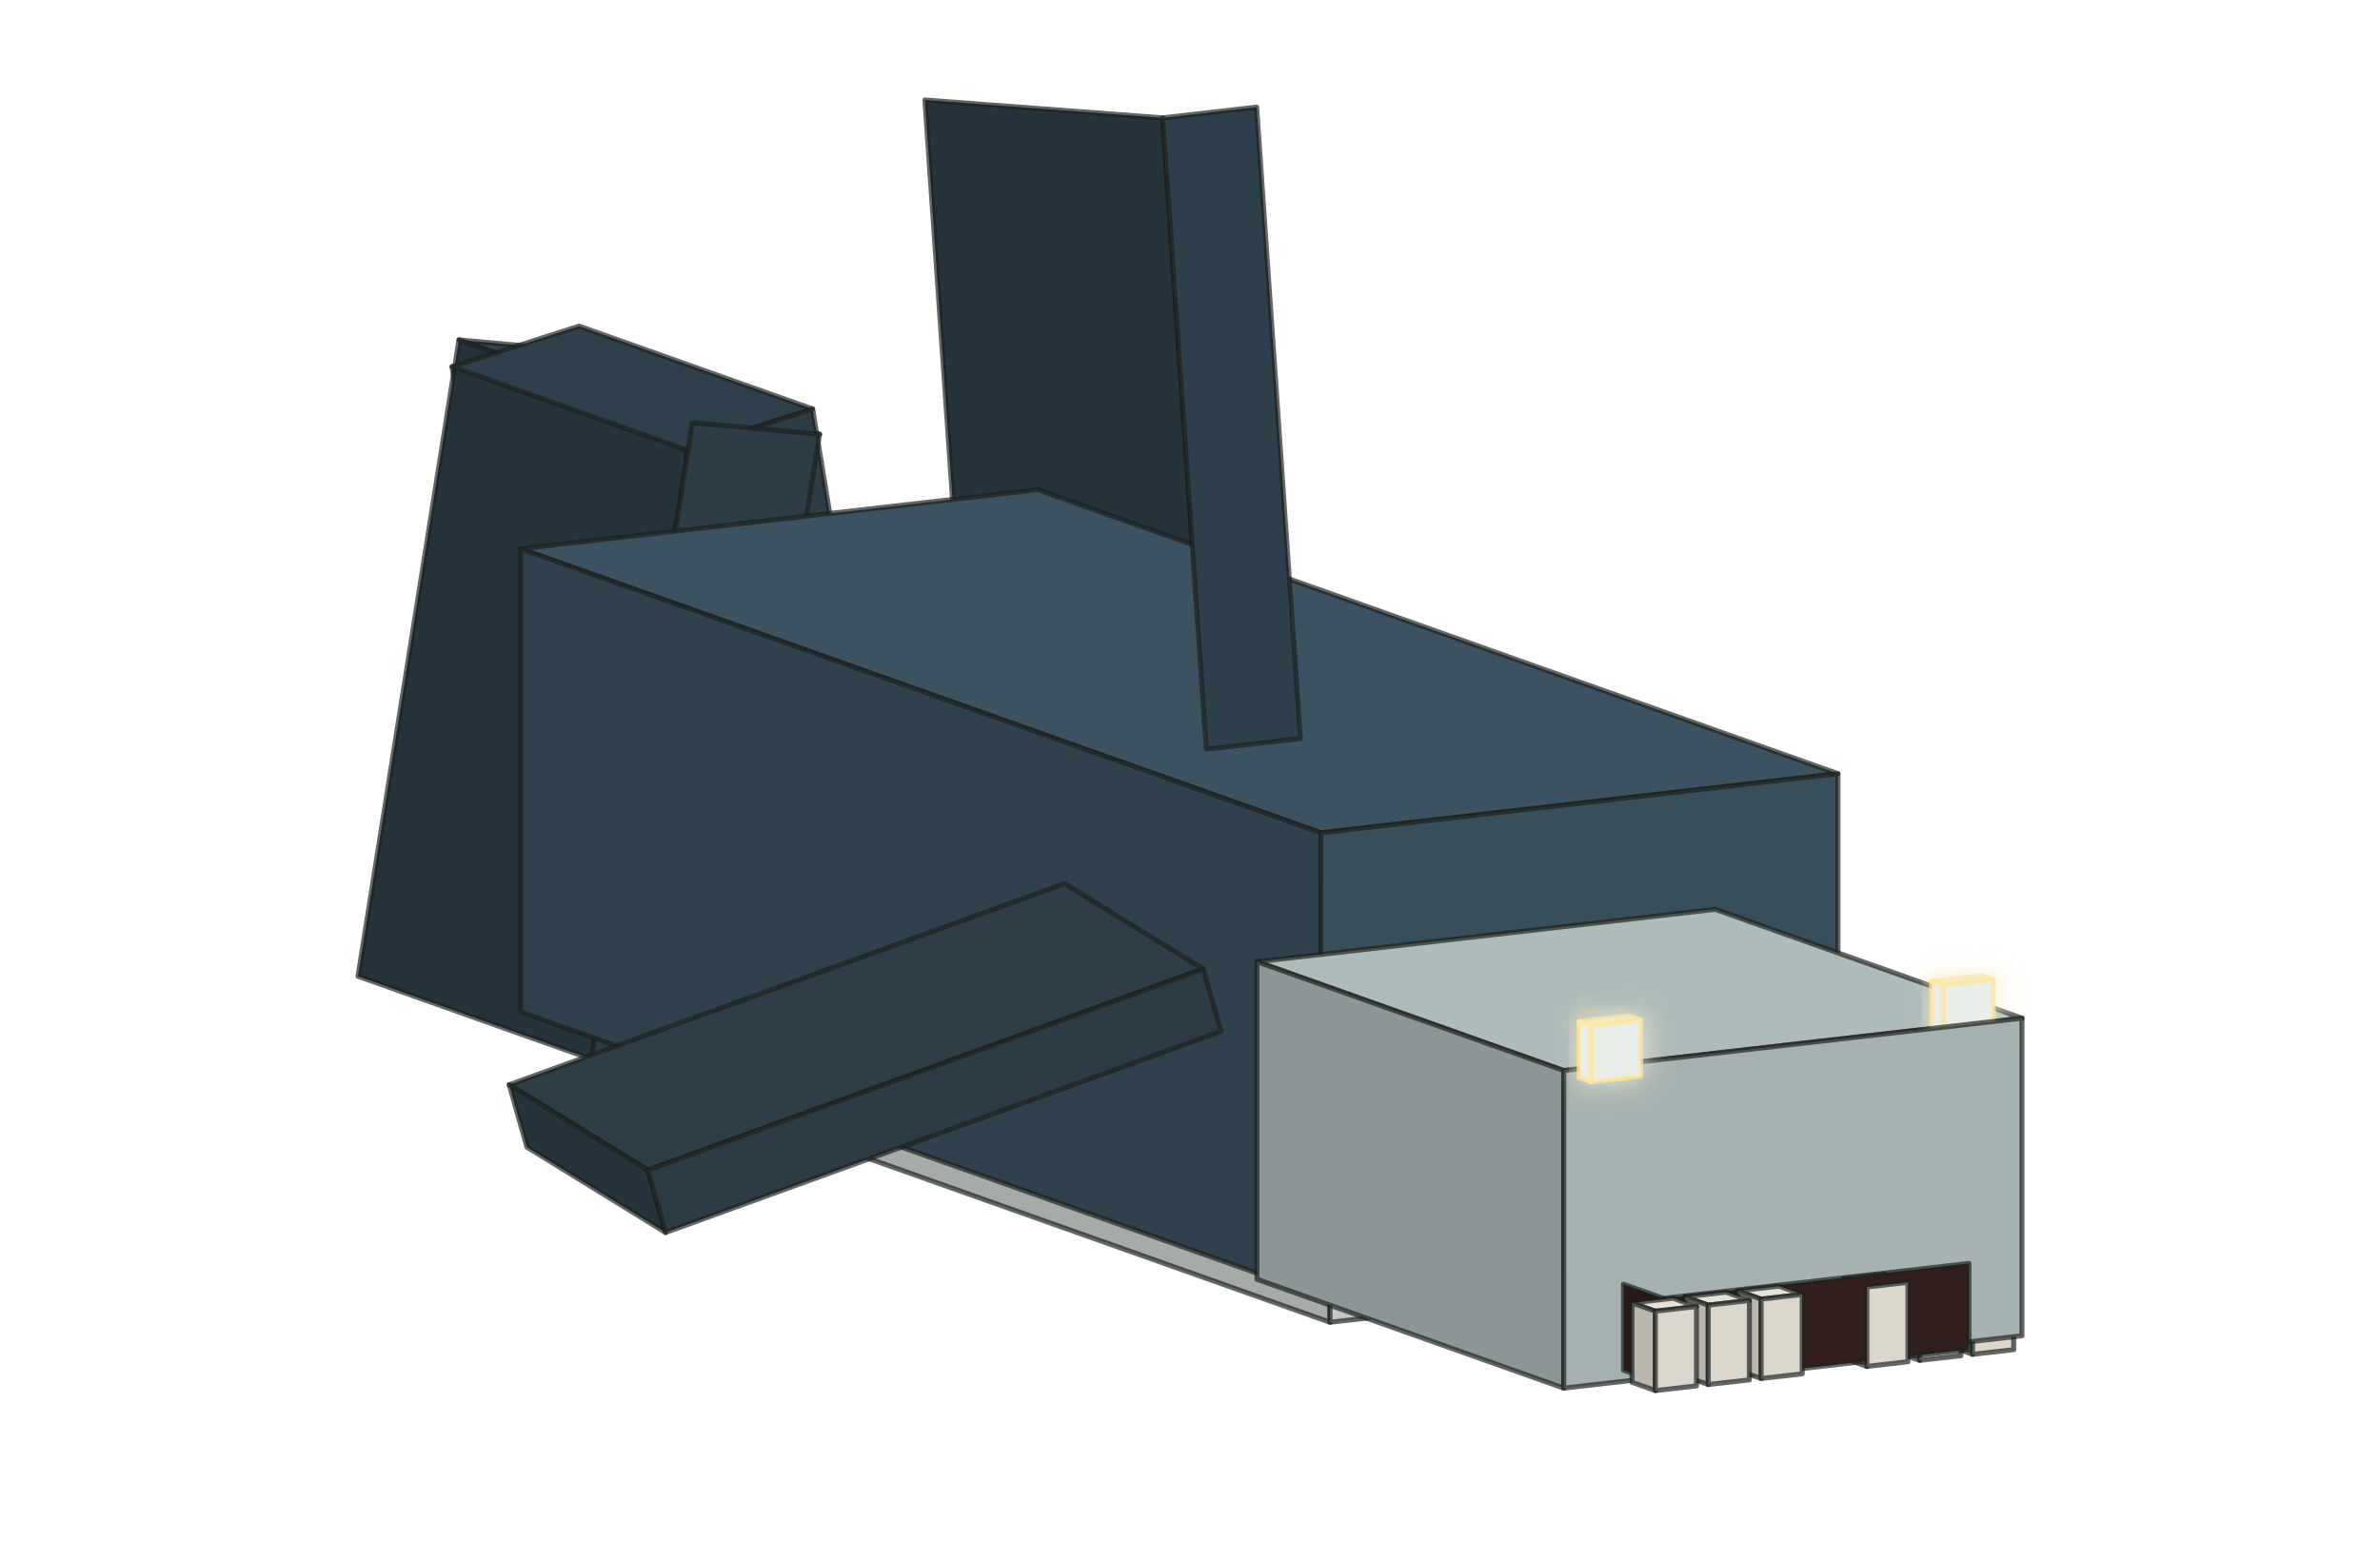
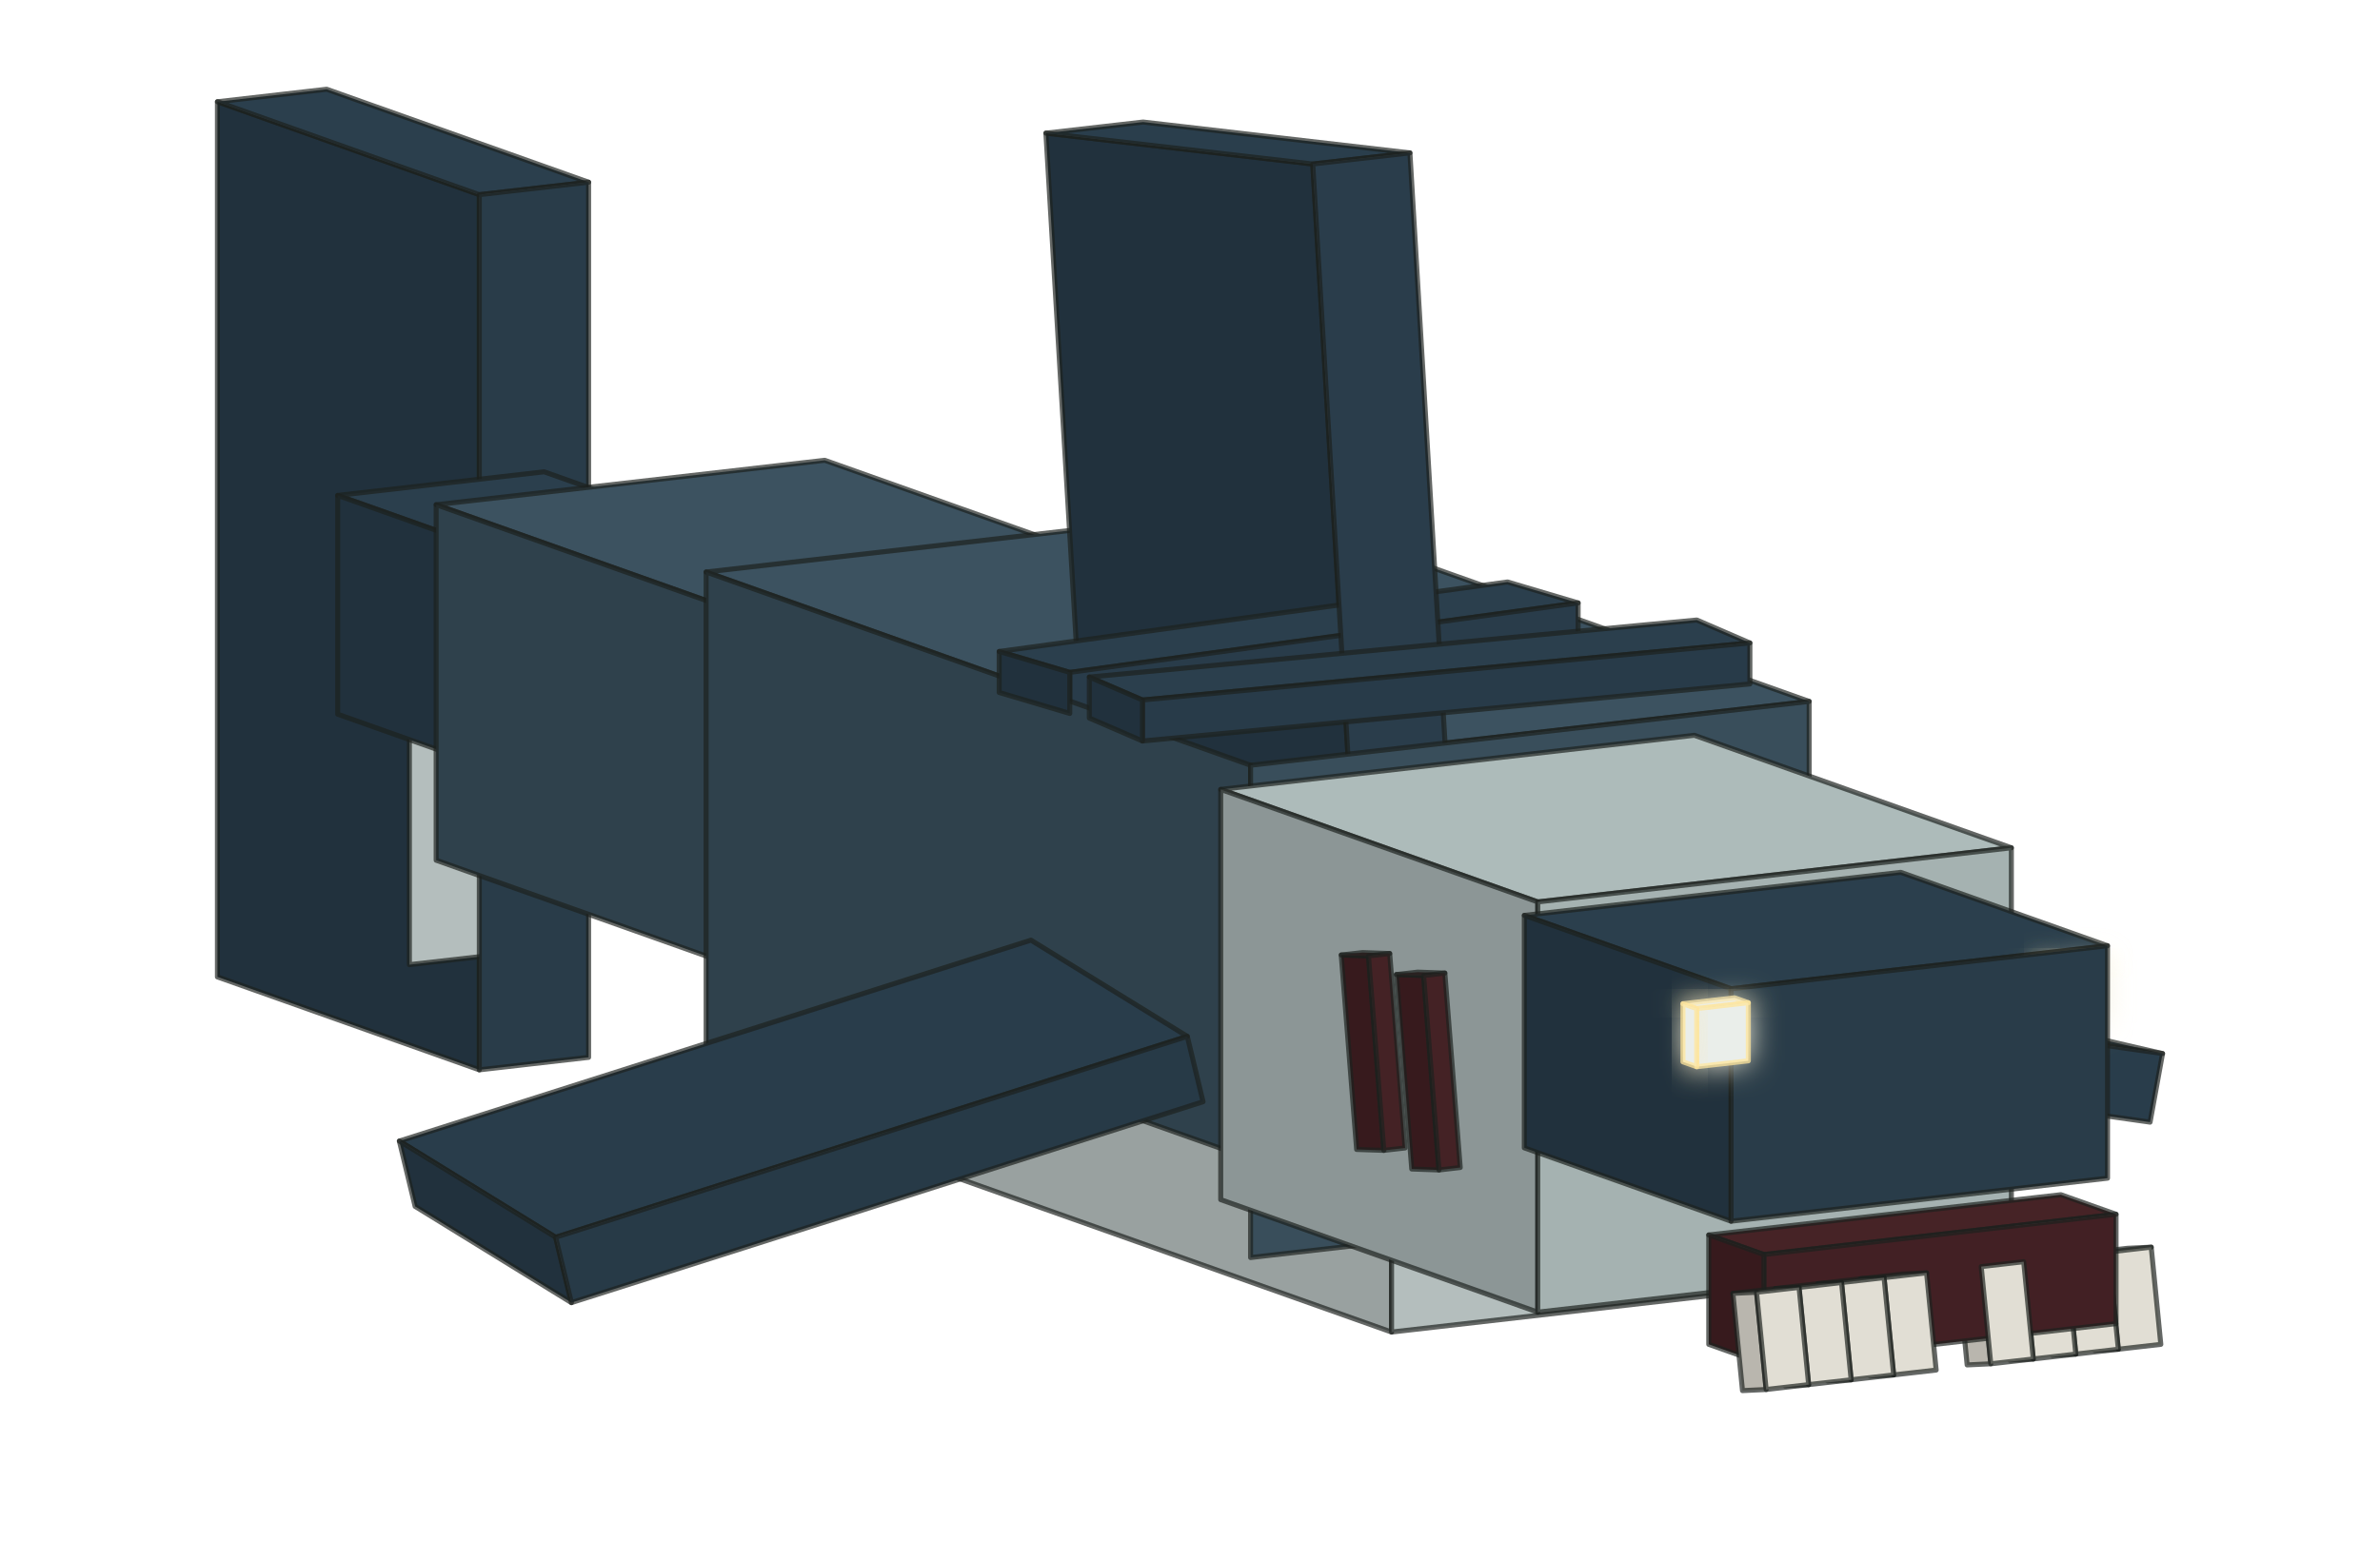
<svg xmlns="http://www.w3.org/2000/svg" width="640" height="420" viewBox="0 0 640 420" role="img" aria-labelledby="portrait-title">
  <defs>
    <filter id="portrait-glow" x="-80%" y="-80%" width="260%" height="260%">
      <feGaussianBlur stdDeviation="4" result="blur" />
      <feMerge>
        <feMergeNode in="blur" />
        <feMergeNode in="SourceGraphic" />
      </feMerge>
    </filter>
    <filter id="portrait-shadow" x="-40%" y="-80%" width="180%" height="260%">
      <feGaussianBlur stdDeviation="8" />
    </filter>
  </defs>
  <g>
-     <polygon points="211.47,285.87 184.31,120.91 121.55,98.63 148.70,263.59" fill="#24333c" stroke="#1c211e" stroke-opacity=".68" stroke-width="1.35" stroke-linejoin="round" vector-effect="non-scaling-stroke" />
-     <polygon points="220.39,116.79 157.62,94.51 123.42,91.41 186.19,113.69" fill="#30424d" stroke="#1c211e" stroke-opacity=".68" stroke-width="1.35" stroke-linejoin="round" vector-effect="non-scaling-stroke" />
-     <polygon points="159.04,284.85 186.19,113.69 123.42,91.41 96.27,262.57" fill="#24333c" stroke="#1c211e" stroke-opacity=".68" stroke-width="1.35" stroke-linejoin="round" vector-effect="non-scaling-stroke" />
-     <polygon points="218.51,109.99 155.74,87.71 121.55,98.63 184.31,120.91" fill="#2e404b" stroke="#1c211e" stroke-opacity=".68" stroke-width="1.35" stroke-linejoin="round" vector-effect="non-scaling-stroke" />
-     <polygon points="245.66,274.95 218.51,109.99 184.31,120.91 211.47,285.87" fill="#2c3d48" stroke="#1c211e" stroke-opacity=".68" stroke-width="1.35" stroke-linejoin="round" vector-effect="non-scaling-stroke" />
-     <polygon points="193.23,287.95 220.39,116.79 186.19,113.69 159.04,284.85" fill="#2c3d48" stroke="#1c211e" stroke-opacity=".68" stroke-width="1.35" stroke-linejoin="round" vector-effect="non-scaling-stroke" />
-     <polygon points="529.04,274.12 450.32,255.90 331.80,232.43 410.52,250.65" fill="#2f424d" stroke="#1c211e" stroke-opacity=".68" stroke-width="1.35" stroke-linejoin="round" vector-effect="non-scaling-stroke" />
-     <polygon points="439.80,314.20 287.36,260.10 205.21,269.49 357.65,323.60" fill="#ccd4d1" stroke="#1c211e" stroke-opacity=".68" stroke-width="1.35" stroke-linejoin="round" vector-effect="non-scaling-stroke" />
-     <polygon points="324.40,201.50 312.64,31.70 248.71,26.89 260.47,196.69" fill="#24333c" stroke="#1c211e" stroke-opacity=".68" stroke-width="1.35" stroke-linejoin="round" vector-effect="non-scaling-stroke" />
-     <polygon points="525.25,291.89 529.04,274.12 410.52,250.65 406.73,268.41" fill="#2d3f4a" stroke="#1c211e" stroke-opacity=".68" stroke-width="1.35" stroke-linejoin="round" vector-effect="non-scaling-stroke" />
-     <polygon points="494.24,208.08 279.04,131.70 140.01,147.59 355.21,223.98" fill="#3c5260" stroke="#1c211e" stroke-opacity=".68" stroke-width="1.35" stroke-linejoin="round" vector-effect="non-scaling-stroke" />
-     <polygon points="406.73,268.41 410.52,250.65 331.80,232.43 328.02,250.19" fill="#24333c" stroke="#1c211e" stroke-opacity=".68" stroke-width="1.35" stroke-linejoin="round" vector-effect="non-scaling-stroke" />
-     <polygon points="357.65,355.62 357.65,323.60 205.21,269.49 205.21,301.52" fill="#a5aba8" stroke="#1c211e" stroke-opacity=".68" stroke-width="1.35" stroke-linejoin="round" vector-effect="non-scaling-stroke" />
-     <polygon points="355.21,348.53 355.21,223.98 140.01,147.59 140.01,272.15" fill="#2f414c" stroke="#1c211e" stroke-opacity=".68" stroke-width="1.35" stroke-linejoin="round" vector-effect="non-scaling-stroke" />
-     <polygon points="349.68,198.61 337.92,28.81 312.64,31.70 324.40,201.50" fill="#2d3f4a" stroke="#1c211e" stroke-opacity=".68" stroke-width="1.35" stroke-linejoin="round" vector-effect="non-scaling-stroke" />
-     <polygon points="323.55,260.59 286.26,237.64 136.93,291.74 174.21,314.69" fill="#2d3e49" stroke="#1c211e" stroke-opacity=".68" stroke-width="1.35" stroke-linejoin="round" vector-effect="non-scaling-stroke" />
-     <polygon points="178.98,331.48 174.21,314.69 136.93,291.74 141.70,308.52" fill="#24333c" stroke="#1c211e" stroke-opacity=".68" stroke-width="1.35" stroke-linejoin="round" vector-effect="non-scaling-stroke" />
-     <polygon points="439.80,346.23 439.80,314.20 357.65,323.60 357.65,355.62" fill="#c2c9c7" stroke="#1c211e" stroke-opacity=".68" stroke-width="1.35" stroke-linejoin="round" vector-effect="non-scaling-stroke" />
-     <polygon points="328.32,277.38 323.55,260.59 174.21,314.69 178.98,331.48" fill="#2b3c47" stroke="#1c211e" stroke-opacity=".68" stroke-width="1.35" stroke-linejoin="round" vector-effect="non-scaling-stroke" />
-     <polygon points="494.24,332.64 494.24,208.08 355.21,223.98 355.21,348.53" fill="#394e5b" stroke="#1c211e" stroke-opacity=".68" stroke-width="1.35" stroke-linejoin="round" vector-effect="non-scaling-stroke" />
-     <polygon points="543.73,273.84 461.24,244.56 338.01,258.65 420.50,287.93" fill="#adbbba" stroke="#1c211e" stroke-opacity=".68" stroke-width="1.35" stroke-linejoin="round" vector-effect="non-scaling-stroke" />
-     <polygon points="420.50,373.34 420.50,287.93 338.01,258.65 338.01,344.06" fill="#8c9696" stroke="#1c211e" stroke-opacity=".68" stroke-width="1.35" stroke-linejoin="round" vector-effect="non-scaling-stroke" />
-     <polygon points="536.00,263.49 532.86,262.38 519.44,263.92 522.57,265.03" fill="#eaeeea" stroke="#ffe59a" stroke-opacity=".74" stroke-width="1.35" stroke-linejoin="round" vector-effect="non-scaling-stroke" filter="url(#portrait-glow)" />
-     <polygon points="536.00,278.62 536.00,263.49 522.57,265.03 522.57,280.15" fill="#eaeeea" stroke="#ffe59a" stroke-opacity=".74" stroke-width="1.35" stroke-linejoin="round" vector-effect="non-scaling-stroke" filter="url(#portrait-glow)" />
-     <polygon points="522.57,280.15 522.57,265.03 519.44,263.92 519.44,279.04" fill="#eaeeea" stroke="#ffe59a" stroke-opacity=".74" stroke-width="1.35" stroke-linejoin="round" vector-effect="non-scaling-stroke" filter="url(#portrait-glow)" />
-     <polygon points="541.51,341.63 535.23,339.40 524.18,340.67 530.45,342.89" fill="#e6e2d6" stroke="#1c211e" stroke-opacity=".68" stroke-width="1.35" stroke-linejoin="round" vector-effect="non-scaling-stroke" />
-     <polygon points="530.45,364.25 530.45,342.89 524.18,340.67 524.18,362.02" fill="#bab6ad" stroke="#1c211e" stroke-opacity=".68" stroke-width="1.35" stroke-linejoin="round" vector-effect="non-scaling-stroke" />
-     <polygon points="541.51,362.98 541.51,341.63 530.45,342.89 530.45,364.25" fill="#dbd7cc" stroke="#1c211e" stroke-opacity=".68" stroke-width="1.35" stroke-linejoin="round" vector-effect="non-scaling-stroke" />
-     <polygon points="527.29,343.25 521.02,341.03 509.96,342.29 516.23,344.52" fill="#e6e2d6" stroke="#1c211e" stroke-opacity=".68" stroke-width="1.35" stroke-linejoin="round" vector-effect="non-scaling-stroke" />
-     <polygon points="516.23,365.87 516.23,344.52 509.96,342.29 509.96,363.64" fill="#bab6ad" stroke="#1c211e" stroke-opacity=".68" stroke-width="1.35" stroke-linejoin="round" vector-effect="non-scaling-stroke" />
-     <polygon points="527.29,364.61 527.29,343.25 516.23,344.52 516.23,365.87" fill="#dbd7cc" stroke="#1c211e" stroke-opacity=".68" stroke-width="1.35" stroke-linejoin="round" vector-effect="non-scaling-stroke" />
-     <polygon points="529.47,339.80 518.71,335.98 436.56,345.38 447.32,349.19" fill="#372020" stroke="#1c211e" stroke-opacity=".68" stroke-width="1.35" stroke-linejoin="round" vector-effect="non-scaling-stroke" />
-     <polygon points="543.73,359.25 543.73,273.84 420.50,287.93 420.50,373.34" fill="#a5b2b1" stroke="#1c211e" stroke-opacity=".68" stroke-width="1.35" stroke-linejoin="round" vector-effect="non-scaling-stroke" />
-     <polygon points="513.07,344.88 506.80,342.65 495.74,343.92 502.01,346.14" fill="#e6e2d6" stroke="#1c211e" stroke-opacity=".68" stroke-width="1.35" stroke-linejoin="round" vector-effect="non-scaling-stroke" />
-     <polygon points="502.01,367.50 502.01,346.14 495.74,343.92 495.74,365.27" fill="#bab6ad" stroke="#1c211e" stroke-opacity=".68" stroke-width="1.35" stroke-linejoin="round" vector-effect="non-scaling-stroke" />
-     <polygon points="529.47,362.93 529.47,339.80 447.32,349.19 447.32,372.33" fill="#331e1e" stroke="#1c211e" stroke-opacity=".68" stroke-width="1.35" stroke-linejoin="round" vector-effect="non-scaling-stroke" />
-     <polygon points="513.07,366.23 513.07,344.88 502.01,346.14 502.01,367.50" fill="#dbd7cc" stroke="#1c211e" stroke-opacity=".68" stroke-width="1.35" stroke-linejoin="round" vector-effect="non-scaling-stroke" />
-     <polygon points="484.64,348.13 478.36,345.90 467.30,347.17 473.58,349.40" fill="#e6e2d6" stroke="#1c211e" stroke-opacity=".68" stroke-width="1.35" stroke-linejoin="round" vector-effect="non-scaling-stroke" />
-     <polygon points="447.32,372.33 447.32,349.19 436.56,345.38 436.56,368.51" fill="#2a1717" stroke="#1c211e" stroke-opacity=".68" stroke-width="1.35" stroke-linejoin="round" vector-effect="non-scaling-stroke" />
-     <polygon points="473.58,370.75 473.58,349.40 467.30,347.17 467.30,368.52" fill="#bab6ad" stroke="#1c211e" stroke-opacity=".68" stroke-width="1.35" stroke-linejoin="round" vector-effect="non-scaling-stroke" />
-     <polygon points="484.64,369.48 484.64,348.13 473.58,349.40 473.58,370.75" fill="#dbd7cc" stroke="#1c211e" stroke-opacity=".68" stroke-width="1.35" stroke-linejoin="round" vector-effect="non-scaling-stroke" />
-     <polygon points="470.42,349.76 464.14,347.53 453.08,348.79 459.36,351.02" fill="#e6e2d6" stroke="#1c211e" stroke-opacity=".68" stroke-width="1.35" stroke-linejoin="round" vector-effect="non-scaling-stroke" />
-     <polygon points="459.36,372.37 459.36,351.02 453.08,348.79 453.08,370.15" fill="#bab6ad" stroke="#1c211e" stroke-opacity=".68" stroke-width="1.35" stroke-linejoin="round" vector-effect="non-scaling-stroke" />
-     <polygon points="470.42,371.11 470.42,349.76 459.36,351.02 459.36,372.37" fill="#dbd7cc" stroke="#1c211e" stroke-opacity=".68" stroke-width="1.35" stroke-linejoin="round" vector-effect="non-scaling-stroke" />
-     <polygon points="456.20,351.38 449.92,349.16 438.86,350.42 445.14,352.65" fill="#e6e2d6" stroke="#1c211e" stroke-opacity=".68" stroke-width="1.35" stroke-linejoin="round" vector-effect="non-scaling-stroke" />
-     <polygon points="441.21,274.33 438.07,273.22 424.64,274.75 427.78,275.87" fill="#eaeeea" stroke="#ffe59a" stroke-opacity=".74" stroke-width="1.35" stroke-linejoin="round" vector-effect="non-scaling-stroke" filter="url(#portrait-glow)" />
-     <polygon points="445.14,374.00 445.14,352.65 438.86,350.42 438.86,371.77" fill="#bab6ad" stroke="#1c211e" stroke-opacity=".68" stroke-width="1.35" stroke-linejoin="round" vector-effect="non-scaling-stroke" />
-     <polygon points="441.21,289.46 441.21,274.33 427.78,275.87 427.78,290.99" fill="#eaeeea" stroke="#ffe59a" stroke-opacity=".74" stroke-width="1.35" stroke-linejoin="round" vector-effect="non-scaling-stroke" filter="url(#portrait-glow)" />
-     <polygon points="427.78,290.99 427.78,275.87 424.64,274.75 424.64,289.88" fill="#eaeeea" stroke="#ffe59a" stroke-opacity=".74" stroke-width="1.35" stroke-linejoin="round" vector-effect="non-scaling-stroke" filter="url(#portrait-glow)" />
-     <polygon points="456.20,372.74 456.20,351.38 445.14,352.65 445.14,374.00" fill="#dbd7cc" stroke="#1c211e" stroke-opacity=".68" stroke-width="1.35" stroke-linejoin="round" vector-effect="non-scaling-stroke" />
+     <polygon points="110.09,259.45 110.09,152.80 61.91,135.70 61.91,242.35" fill="#99a1a0" stroke="#1c211e" stroke-opacity=".68" stroke-width="1.35" stroke-linejoin="round" vector-effect="non-scaling-stroke" />
+     <polygon points="149.28,148.32 101.09,131.22 61.91,135.70 110.09,152.80" fill="#bec8c6" stroke="#1c211e" stroke-opacity=".68" stroke-width="1.35" stroke-linejoin="round" vector-effect="non-scaling-stroke" />
+     <polygon points="128.89,287.73 128.89,52.36 58.47,27.36 58.47,262.74" fill="#21313d" stroke="#1c211e" stroke-opacity=".68" stroke-width="1.35" stroke-linejoin="round" vector-effect="non-scaling-stroke" />
+     <polygon points="158.28,49.00 87.85,24.00 58.47,27.36 128.89,52.36" fill="#2b3f4d" stroke="#1c211e" stroke-opacity=".68" stroke-width="1.35" stroke-linejoin="round" vector-effect="non-scaling-stroke" />
+     <polygon points="149.28,254.97 149.28,148.32 110.09,152.80 110.09,259.45" fill="#b4bebd" stroke="#1c211e" stroke-opacity=".68" stroke-width="1.35" stroke-linejoin="round" vector-effect="non-scaling-stroke" />
+     <polygon points="158.28,284.37 158.28,49.00 128.89,52.36 128.89,287.73" fill="#293c49" stroke="#1c211e" stroke-opacity=".68" stroke-width="1.35" stroke-linejoin="round" vector-effect="non-scaling-stroke" />
+     <polygon points="207.48,148.60 146.32,126.89 90.81,133.24 151.97,154.95" fill="#2b3f4d" stroke="#1c211e" stroke-opacity=".68" stroke-width="1.35" stroke-linejoin="round" vector-effect="non-scaling-stroke" />
+     <polygon points="151.97,213.79 151.97,154.95 90.81,133.24 90.81,192.08" fill="#21313d" stroke="#1c211e" stroke-opacity=".68" stroke-width="1.35" stroke-linejoin="round" vector-effect="non-scaling-stroke" />
+     <polygon points="207.48,207.44 207.48,148.60 151.97,154.95 151.97,213.79" fill="#293c49" stroke="#1c211e" stroke-opacity=".68" stroke-width="1.35" stroke-linejoin="round" vector-effect="non-scaling-stroke" />
+     <polygon points="321.86,159.31 221.78,123.79 117.29,135.74 217.37,171.26" fill="#3c5260" stroke="#1c211e" stroke-opacity=".68" stroke-width="1.35" stroke-linejoin="round" vector-effect="non-scaling-stroke" />
+     <polygon points="217.37,266.88 217.37,171.26 117.29,135.74 117.29,231.36" fill="#2f414c" stroke="#1c211e" stroke-opacity=".68" stroke-width="1.35" stroke-linejoin="round" vector-effect="non-scaling-stroke" />
+     <polygon points="321.86,254.94 321.86,159.31 217.37,171.26 217.37,266.88" fill="#394e5b" stroke="#1c211e" stroke-opacity=".68" stroke-width="1.35" stroke-linejoin="round" vector-effect="non-scaling-stroke" />
+     <polygon points="341.51,146.21 322.54,140.58 210.69,155.87 229.67,161.50" fill="#2b3f4d" stroke="#1c211e" stroke-opacity=".68" stroke-width="1.35" stroke-linejoin="round" vector-effect="non-scaling-stroke" />
+     <polygon points="341.51,157.24 341.51,146.21 229.67,161.50 229.67,172.54" fill="#293c4a" stroke="#1c211e" stroke-opacity=".68" stroke-width="1.35" stroke-linejoin="round" vector-effect="non-scaling-stroke" />
+     <polygon points="581.53,283.35 492.79,262.81 357.99,243.61 446.74,264.15" fill="#2c404e" stroke="#1c211e" stroke-opacity=".68" stroke-width="1.35" stroke-linejoin="round" vector-effect="non-scaling-stroke" />
+     <polygon points="229.67,172.54 229.67,161.50 210.69,155.87 210.69,166.90" fill="#21313d" stroke="#1c211e" stroke-opacity=".68" stroke-width="1.35" stroke-linejoin="round" vector-effect="non-scaling-stroke" />
+     <polygon points="386.52,156.55 372.24,150.38 236.11,163.17 250.39,169.34" fill="#2b3f4d" stroke="#1c211e" stroke-opacity=".68" stroke-width="1.35" stroke-linejoin="round" vector-effect="non-scaling-stroke" />
+     <polygon points="578.17,301.80 581.53,283.35 446.74,264.15 443.37,282.60" fill="#293d4b" stroke="#1c211e" stroke-opacity=".68" stroke-width="1.35" stroke-linejoin="round" vector-effect="non-scaling-stroke" />
+     <polygon points="386.52,167.59 386.52,156.55 250.39,169.34 250.39,180.37" fill="#283b49" stroke="#1c211e" stroke-opacity=".68" stroke-width="1.35" stroke-linejoin="round" vector-effect="non-scaling-stroke" />
+     <polygon points="443.37,282.60 446.74,264.15 357.99,243.61 354.63,262.06" fill="#21313d" stroke="#1c211e" stroke-opacity=".68" stroke-width="1.35" stroke-linejoin="round" vector-effect="non-scaling-stroke" />
+     <polygon points="250.39,180.37 250.39,169.34 236.11,163.17 236.11,174.20" fill="#21313d" stroke="#1c211e" stroke-opacity=".68" stroke-width="1.35" stroke-linejoin="round" vector-effect="non-scaling-stroke" />
+     <polygon points="486.50,188.64 340.09,136.67 189.88,153.84 336.29,205.81" fill="#3c5260" stroke="#1c211e" stroke-opacity=".68" stroke-width="1.35" stroke-linejoin="round" vector-effect="non-scaling-stroke" />
+     <polygon points="363.44,219.42 353.01,44.11 281.25,35.81 291.68,211.12" fill="#21313d" stroke="#1c211e" stroke-opacity=".68" stroke-width="1.35" stroke-linejoin="round" vector-effect="non-scaling-stroke" />
+     <polygon points="379.14,41.12 307.38,32.82 281.25,35.81 353.01,44.11" fill="#2a3e4c" stroke="#1c211e" stroke-opacity=".68" stroke-width="1.35" stroke-linejoin="round" vector-effect="non-scaling-stroke" />
+     <polygon points="424.37,162.15 405.39,156.52 268.69,175.21 287.67,180.84" fill="#2b3f4d" stroke="#1c211e" stroke-opacity=".68" stroke-width="1.35" stroke-linejoin="round" vector-effect="non-scaling-stroke" />
+     <polygon points="481.96,312.83 350.37,266.13 242.61,278.45 374.20,325.15" fill="#bec8c6" stroke="#1c211e" stroke-opacity=".68" stroke-width="1.35" stroke-linejoin="round" vector-effect="non-scaling-stroke" />
+     <polygon points="424.37,173.19 424.37,162.15 287.67,180.84 287.67,191.88" fill="#293c4a" stroke="#1c211e" stroke-opacity=".68" stroke-width="1.35" stroke-linejoin="round" vector-effect="non-scaling-stroke" />
+     <polygon points="336.29,338.21 336.29,205.81 189.88,153.84 189.88,286.24" fill="#2f414c" stroke="#1c211e" stroke-opacity=".68" stroke-width="1.35" stroke-linejoin="round" vector-effect="non-scaling-stroke" />
+     <polygon points="374.20,358.25 374.20,325.15 242.61,278.45 242.61,311.55" fill="#99a1a0" stroke="#1c211e" stroke-opacity=".68" stroke-width="1.35" stroke-linejoin="round" vector-effect="non-scaling-stroke" />
+     <polygon points="319.27,278.73 277.23,252.85 107.39,306.88 149.42,332.76" fill="#293d4b" stroke="#1c211e" stroke-opacity=".68" stroke-width="1.35" stroke-linejoin="round" vector-effect="non-scaling-stroke" />
+     <polygon points="287.67,191.88 287.67,180.84 268.69,175.21 268.69,186.24" fill="#21313d" stroke="#1c211e" stroke-opacity=".68" stroke-width="1.35" stroke-linejoin="round" vector-effect="non-scaling-stroke" />
+     <polygon points="389.57,216.43 379.14,41.12 353.01,44.11 363.44,219.42" fill="#2a3d4b" stroke="#1c211e" stroke-opacity=".68" stroke-width="1.35" stroke-linejoin="round" vector-effect="non-scaling-stroke" />
+     <polygon points="153.66,350.34 149.42,332.76 107.39,306.88 111.63,324.46" fill="#21313d" stroke="#1c211e" stroke-opacity=".68" stroke-width="1.35" stroke-linejoin="round" vector-effect="non-scaling-stroke" />
+     <polygon points="470.56,172.92 456.28,166.75 292.93,182.09 307.21,188.26" fill="#2b3f4d" stroke="#1c211e" stroke-opacity=".68" stroke-width="1.35" stroke-linejoin="round" vector-effect="non-scaling-stroke" />
+     <polygon points="470.56,183.95 470.56,172.92 307.21,188.26 307.21,199.29" fill="#283b49" stroke="#1c211e" stroke-opacity=".68" stroke-width="1.35" stroke-linejoin="round" vector-effect="non-scaling-stroke" />
+     <polygon points="487.91,289.20 483.78,236.90 476.46,236.64 480.60,288.94" fill="#371a1d" stroke="#1c211e" stroke-opacity=".68" stroke-width="1.35" stroke-linejoin="round" vector-effect="non-scaling-stroke" />
+     <polygon points="489.50,236.24 482.18,235.99 476.46,236.64 483.78,236.90" fill="#442225" stroke="#1c211e" stroke-opacity=".68" stroke-width="1.35" stroke-linejoin="round" vector-effect="non-scaling-stroke" />
+     <polygon points="493.63,288.54 489.50,236.24 483.78,236.90 487.91,289.20" fill="#442225" stroke="#1c211e" stroke-opacity=".68" stroke-width="1.35" stroke-linejoin="round" vector-effect="non-scaling-stroke" />
+     <polygon points="486.50,321.03 486.50,188.64 336.29,205.81 336.29,338.21" fill="#394e5b" stroke="#1c211e" stroke-opacity=".68" stroke-width="1.35" stroke-linejoin="round" vector-effect="non-scaling-stroke" />
+     <polygon points="307.21,199.29 307.21,188.26 292.93,182.09 292.93,193.12" fill="#21313d" stroke="#1c211e" stroke-opacity=".68" stroke-width="1.35" stroke-linejoin="round" vector-effect="non-scaling-stroke" />
+     <polygon points="323.51,296.31 319.27,278.73 149.42,332.76 153.66,350.34" fill="#273a47" stroke="#1c211e" stroke-opacity=".68" stroke-width="1.35" stroke-linejoin="round" vector-effect="non-scaling-stroke" />
+     <polygon points="502.74,294.46 498.61,242.16 491.29,241.91 495.42,294.20" fill="#371a1d" stroke="#1c211e" stroke-opacity=".68" stroke-width="1.35" stroke-linejoin="round" vector-effect="non-scaling-stroke" />
+     <polygon points="504.32,241.51 497.00,241.25 491.29,241.91 498.61,242.16" fill="#442225" stroke="#1c211e" stroke-opacity=".68" stroke-width="1.35" stroke-linejoin="round" vector-effect="non-scaling-stroke" />
+     <polygon points="508.46,293.80 504.32,241.51 498.61,242.16 502.74,294.46" fill="#442225" stroke="#1c211e" stroke-opacity=".68" stroke-width="1.35" stroke-linejoin="round" vector-effect="non-scaling-stroke" />
+     <polygon points="481.96,345.93 481.96,312.83 374.20,325.15 374.20,358.25" fill="#b4bebd" stroke="#1c211e" stroke-opacity=".68" stroke-width="1.35" stroke-linejoin="round" vector-effect="non-scaling-stroke" />
+     <polygon points="517.57,299.72 513.43,247.42 506.12,247.17 510.25,299.47" fill="#371a1d" stroke="#1c211e" stroke-opacity=".68" stroke-width="1.35" stroke-linejoin="round" vector-effect="non-scaling-stroke" />
+     <polygon points="519.15,246.77 511.83,246.52 506.12,247.17 513.43,247.42" fill="#442225" stroke="#1c211e" stroke-opacity=".68" stroke-width="1.35" stroke-linejoin="round" vector-effect="non-scaling-stroke" />
+     <polygon points="523.28,299.07 519.15,246.77 513.43,247.42 517.57,299.72" fill="#442225" stroke="#1c211e" stroke-opacity=".68" stroke-width="1.35" stroke-linejoin="round" vector-effect="non-scaling-stroke" />
+     <polygon points="540.87,228.01 455.61,197.75 328.26,212.31 413.52,242.57" fill="#adbbba" stroke="#1c211e" stroke-opacity=".68" stroke-width="1.35" stroke-linejoin="round" vector-effect="non-scaling-stroke" />
+     <polygon points="357.30,304.13 353.16,251.83 345.84,251.58 349.98,303.88" fill="#371a1d" stroke="#1c211e" stroke-opacity=".68" stroke-width="1.35" stroke-linejoin="round" vector-effect="non-scaling-stroke" />
+     <polygon points="358.88,251.18 351.56,250.92 345.84,251.58 353.16,251.83" fill="#442225" stroke="#1c211e" stroke-opacity=".68" stroke-width="1.35" stroke-linejoin="round" vector-effect="non-scaling-stroke" />
+     <polygon points="363.01,303.48 358.88,251.18 353.16,251.83 357.30,304.13" fill="#442225" stroke="#1c211e" stroke-opacity=".68" stroke-width="1.35" stroke-linejoin="round" vector-effect="non-scaling-stroke" />
+     <polygon points="413.52,352.90 413.52,242.57 328.26,212.31 328.26,322.64" fill="#8c9696" stroke="#1c211e" stroke-opacity=".68" stroke-width="1.35" stroke-linejoin="round" vector-effect="non-scaling-stroke" />
+     <polygon points="372.12,309.39 367.99,257.09 360.67,256.84 364.81,309.14" fill="#371a1d" stroke="#1c211e" stroke-opacity=".68" stroke-width="1.35" stroke-linejoin="round" vector-effect="non-scaling-stroke" />
+     <polygon points="373.70,256.44 366.39,256.19 360.67,256.84 367.99,257.09" fill="#442225" stroke="#1c211e" stroke-opacity=".68" stroke-width="1.35" stroke-linejoin="round" vector-effect="non-scaling-stroke" />
+     <polygon points="377.84,308.74 373.70,256.44 367.99,257.09 372.12,309.39" fill="#442225" stroke="#1c211e" stroke-opacity=".68" stroke-width="1.35" stroke-linejoin="round" vector-effect="non-scaling-stroke" />
+     <polygon points="386.95,314.66 382.82,262.36 375.50,262.10 379.63,314.40" fill="#371a1d" stroke="#1c211e" stroke-opacity=".68" stroke-width="1.35" stroke-linejoin="round" vector-effect="non-scaling-stroke" />
+     <polygon points="388.53,261.70 381.21,261.45 375.50,262.10 382.82,262.36" fill="#442225" stroke="#1c211e" stroke-opacity=".68" stroke-width="1.35" stroke-linejoin="round" vector-effect="non-scaling-stroke" />
+     <polygon points="392.67,314.00 388.53,261.70 382.82,262.36 386.95,314.66" fill="#442225" stroke="#1c211e" stroke-opacity=".68" stroke-width="1.35" stroke-linejoin="round" vector-effect="non-scaling-stroke" />
+     <polygon points="540.87,338.34 540.87,228.01 413.52,242.57 413.52,352.90" fill="#a5b2b1" stroke="#1c211e" stroke-opacity=".68" stroke-width="1.35" stroke-linejoin="round" vector-effect="non-scaling-stroke" />
+     <polygon points="566.73,254.35 511.13,234.61 409.90,246.19 465.50,265.92" fill="#2b3f4d" stroke="#1c211e" stroke-opacity=".68" stroke-width="1.35" stroke-linejoin="round" vector-effect="non-scaling-stroke" />
+     <polygon points="564.84,258.85 561.13,257.53 547.25,259.12 550.96,260.44" fill="#eaeeea" stroke="#ffe59a" stroke-opacity=".74" stroke-width="1.35" stroke-linejoin="round" vector-effect="non-scaling-stroke" filter="url(#portrait-glow)" />
+     <polygon points="564.84,274.48 564.84,258.85 550.96,260.44 550.96,276.07" fill="#eaeeea" stroke="#ffe59a" stroke-opacity=".74" stroke-width="1.35" stroke-linejoin="round" vector-effect="non-scaling-stroke" filter="url(#portrait-glow)" />
+     <polygon points="550.96,276.07 550.96,260.44 547.25,259.12 547.25,274.75" fill="#eaeeea" stroke="#ffe59a" stroke-opacity=".74" stroke-width="1.35" stroke-linejoin="round" vector-effect="non-scaling-stroke" filter="url(#portrait-glow)" />
+     <polygon points="578.48,335.42 572.12,335.72 560.69,337.03 567.05,336.73" fill="#dedcd1" stroke="#1c211e" stroke-opacity=".68" stroke-width="1.35" stroke-linejoin="round" vector-effect="non-scaling-stroke" />
+     <polygon points="569.63,362.87 567.05,336.73 560.69,337.03 563.27,363.17" fill="#b9b6ae" stroke="#1c211e" stroke-opacity=".68" stroke-width="1.35" stroke-linejoin="round" vector-effect="non-scaling-stroke" />
+     <polygon points="581.06,361.56 578.48,335.42 567.05,336.73 569.63,362.87" fill="#e1ded4" stroke="#1c211e" stroke-opacity=".68" stroke-width="1.35" stroke-linejoin="round" vector-effect="non-scaling-stroke" />
+     <polygon points="465.50,328.44 465.50,265.92 409.90,246.19 409.90,308.71" fill="#21313d" stroke="#1c211e" stroke-opacity=".68" stroke-width="1.35" stroke-linejoin="round" vector-effect="non-scaling-stroke" />
+     <polygon points="567.05,336.73 560.69,337.03 549.26,338.33 555.62,338.03" fill="#dedcd1" stroke="#1c211e" stroke-opacity=".68" stroke-width="1.35" stroke-linejoin="round" vector-effect="non-scaling-stroke" />
+     <polygon points="558.20,364.18 555.62,338.03 549.26,338.33 551.84,364.48" fill="#b9b6ae" stroke="#1c211e" stroke-opacity=".68" stroke-width="1.35" stroke-linejoin="round" vector-effect="non-scaling-stroke" />
+     <polygon points="569.63,362.87 567.05,336.73 555.62,338.03 558.20,364.18" fill="#e1ded4" stroke="#1c211e" stroke-opacity=".68" stroke-width="1.35" stroke-linejoin="round" vector-effect="non-scaling-stroke" />
+     <polygon points="555.62,338.03 549.26,338.33 537.83,339.64 544.19,339.34" fill="#dedcd1" stroke="#1c211e" stroke-opacity=".68" stroke-width="1.35" stroke-linejoin="round" vector-effect="non-scaling-stroke" />
+     <polygon points="569.02,326.57 554.19,321.31 459.50,332.14 474.32,337.40" fill="#462326" stroke="#1c211e" stroke-opacity=".68" stroke-width="1.35" stroke-linejoin="round" vector-effect="non-scaling-stroke" />
+     <polygon points="546.77,365.49 544.19,339.34 537.83,339.64 540.41,365.79" fill="#b9b6ae" stroke="#1c211e" stroke-opacity=".68" stroke-width="1.35" stroke-linejoin="round" vector-effect="non-scaling-stroke" />
+     <polygon points="558.20,364.18 555.62,338.03 544.19,339.34 546.77,365.49" fill="#e1ded4" stroke="#1c211e" stroke-opacity=".68" stroke-width="1.35" stroke-linejoin="round" vector-effect="non-scaling-stroke" />
+     <polygon points="544.19,339.34 537.83,339.64 526.40,340.95 532.76,340.65" fill="#dedcd1" stroke="#1c211e" stroke-opacity=".68" stroke-width="1.35" stroke-linejoin="round" vector-effect="non-scaling-stroke" />
+     <polygon points="535.34,366.79 532.76,340.65 526.40,340.95 528.98,367.09" fill="#b9b6ae" stroke="#1c211e" stroke-opacity=".68" stroke-width="1.35" stroke-linejoin="round" vector-effect="non-scaling-stroke" />
+     <polygon points="569.02,355.99 569.02,326.57 474.32,337.40 474.32,366.82" fill="#422024" stroke="#1c211e" stroke-opacity=".68" stroke-width="1.35" stroke-linejoin="round" vector-effect="non-scaling-stroke" />
+     <polygon points="546.77,365.49 544.19,339.34 532.76,340.65 535.34,366.79" fill="#e1ded4" stroke="#1c211e" stroke-opacity=".68" stroke-width="1.35" stroke-linejoin="round" vector-effect="non-scaling-stroke" />
+     <polygon points="566.73,316.87 566.73,254.35 465.50,265.92 465.50,328.44" fill="#293c49" stroke="#1c211e" stroke-opacity=".68" stroke-width="1.35" stroke-linejoin="round" vector-effect="non-scaling-stroke" />
+     <polygon points="518.07,342.33 511.71,342.63 500.28,343.93 506.64,343.63" fill="#dedcd1" stroke="#1c211e" stroke-opacity=".68" stroke-width="1.35" stroke-linejoin="round" vector-effect="non-scaling-stroke" />
+     <polygon points="509.22,369.78 506.64,343.63 500.28,343.93 502.86,370.08" fill="#b9b6ae" stroke="#1c211e" stroke-opacity=".68" stroke-width="1.35" stroke-linejoin="round" vector-effect="non-scaling-stroke" />
+     <polygon points="474.32,366.82 474.32,337.40 459.50,332.14 459.50,361.56" fill="#371a1d" stroke="#1c211e" stroke-opacity=".68" stroke-width="1.35" stroke-linejoin="round" vector-effect="non-scaling-stroke" />
+     <polygon points="520.65,368.47 518.07,342.33 506.64,343.63 509.22,369.78" fill="#e1ded4" stroke="#1c211e" stroke-opacity=".68" stroke-width="1.35" stroke-linejoin="round" vector-effect="non-scaling-stroke" />
+     <polygon points="506.64,343.63 500.28,343.93 488.85,345.24 495.21,344.94" fill="#dedcd1" stroke="#1c211e" stroke-opacity=".68" stroke-width="1.35" stroke-linejoin="round" vector-effect="non-scaling-stroke" />
+     <polygon points="497.79,371.09 495.21,344.94 488.85,345.24 491.43,371.39" fill="#b9b6ae" stroke="#1c211e" stroke-opacity=".68" stroke-width="1.35" stroke-linejoin="round" vector-effect="non-scaling-stroke" />
+     <polygon points="470.14,269.68 466.44,268.36 452.56,269.95 456.26,271.26" fill="#eaeeea" stroke="#ffe59a" stroke-opacity=".74" stroke-width="1.35" stroke-linejoin="round" vector-effect="non-scaling-stroke" filter="url(#portrait-glow)" />
+     <polygon points="509.22,369.78 506.64,343.63 495.21,344.94 497.79,371.09" fill="#e1ded4" stroke="#1c211e" stroke-opacity=".68" stroke-width="1.35" stroke-linejoin="round" vector-effect="non-scaling-stroke" />
+     <polygon points="470.14,285.31 470.14,269.68 456.26,271.26 456.26,286.89" fill="#eaeeea" stroke="#ffe59a" stroke-opacity=".74" stroke-width="1.35" stroke-linejoin="round" vector-effect="non-scaling-stroke" filter="url(#portrait-glow)" />
+     <polygon points="495.21,344.94 488.85,345.24 477.42,346.55 483.78,346.25" fill="#dedcd1" stroke="#1c211e" stroke-opacity=".68" stroke-width="1.35" stroke-linejoin="round" vector-effect="non-scaling-stroke" />
+     <polygon points="456.26,286.89 456.26,271.26 452.56,269.95 452.56,285.58" fill="#eaeeea" stroke="#ffe59a" stroke-opacity=".74" stroke-width="1.35" stroke-linejoin="round" vector-effect="non-scaling-stroke" filter="url(#portrait-glow)" />
+     <polygon points="486.36,372.39 483.78,346.25 477.42,346.55 480.00,372.69" fill="#b9b6ae" stroke="#1c211e" stroke-opacity=".68" stroke-width="1.35" stroke-linejoin="round" vector-effect="non-scaling-stroke" />
+     <polygon points="497.79,371.09 495.21,344.94 483.78,346.25 486.36,372.39" fill="#e1ded4" stroke="#1c211e" stroke-opacity=".68" stroke-width="1.35" stroke-linejoin="round" vector-effect="non-scaling-stroke" />
+     <polygon points="483.78,346.25 477.42,346.55 465.99,347.85 472.35,347.55" fill="#dedcd1" stroke="#1c211e" stroke-opacity=".68" stroke-width="1.35" stroke-linejoin="round" vector-effect="non-scaling-stroke" />
+     <polygon points="474.93,373.70 472.35,347.55 465.99,347.85 468.57,374.00" fill="#b9b6ae" stroke="#1c211e" stroke-opacity=".68" stroke-width="1.35" stroke-linejoin="round" vector-effect="non-scaling-stroke" />
+     <polygon points="486.36,372.39 483.78,346.25 472.35,347.55 474.93,373.70" fill="#e1ded4" stroke="#1c211e" stroke-opacity=".68" stroke-width="1.35" stroke-linejoin="round" vector-effect="non-scaling-stroke" />
  </g>
</svg>
